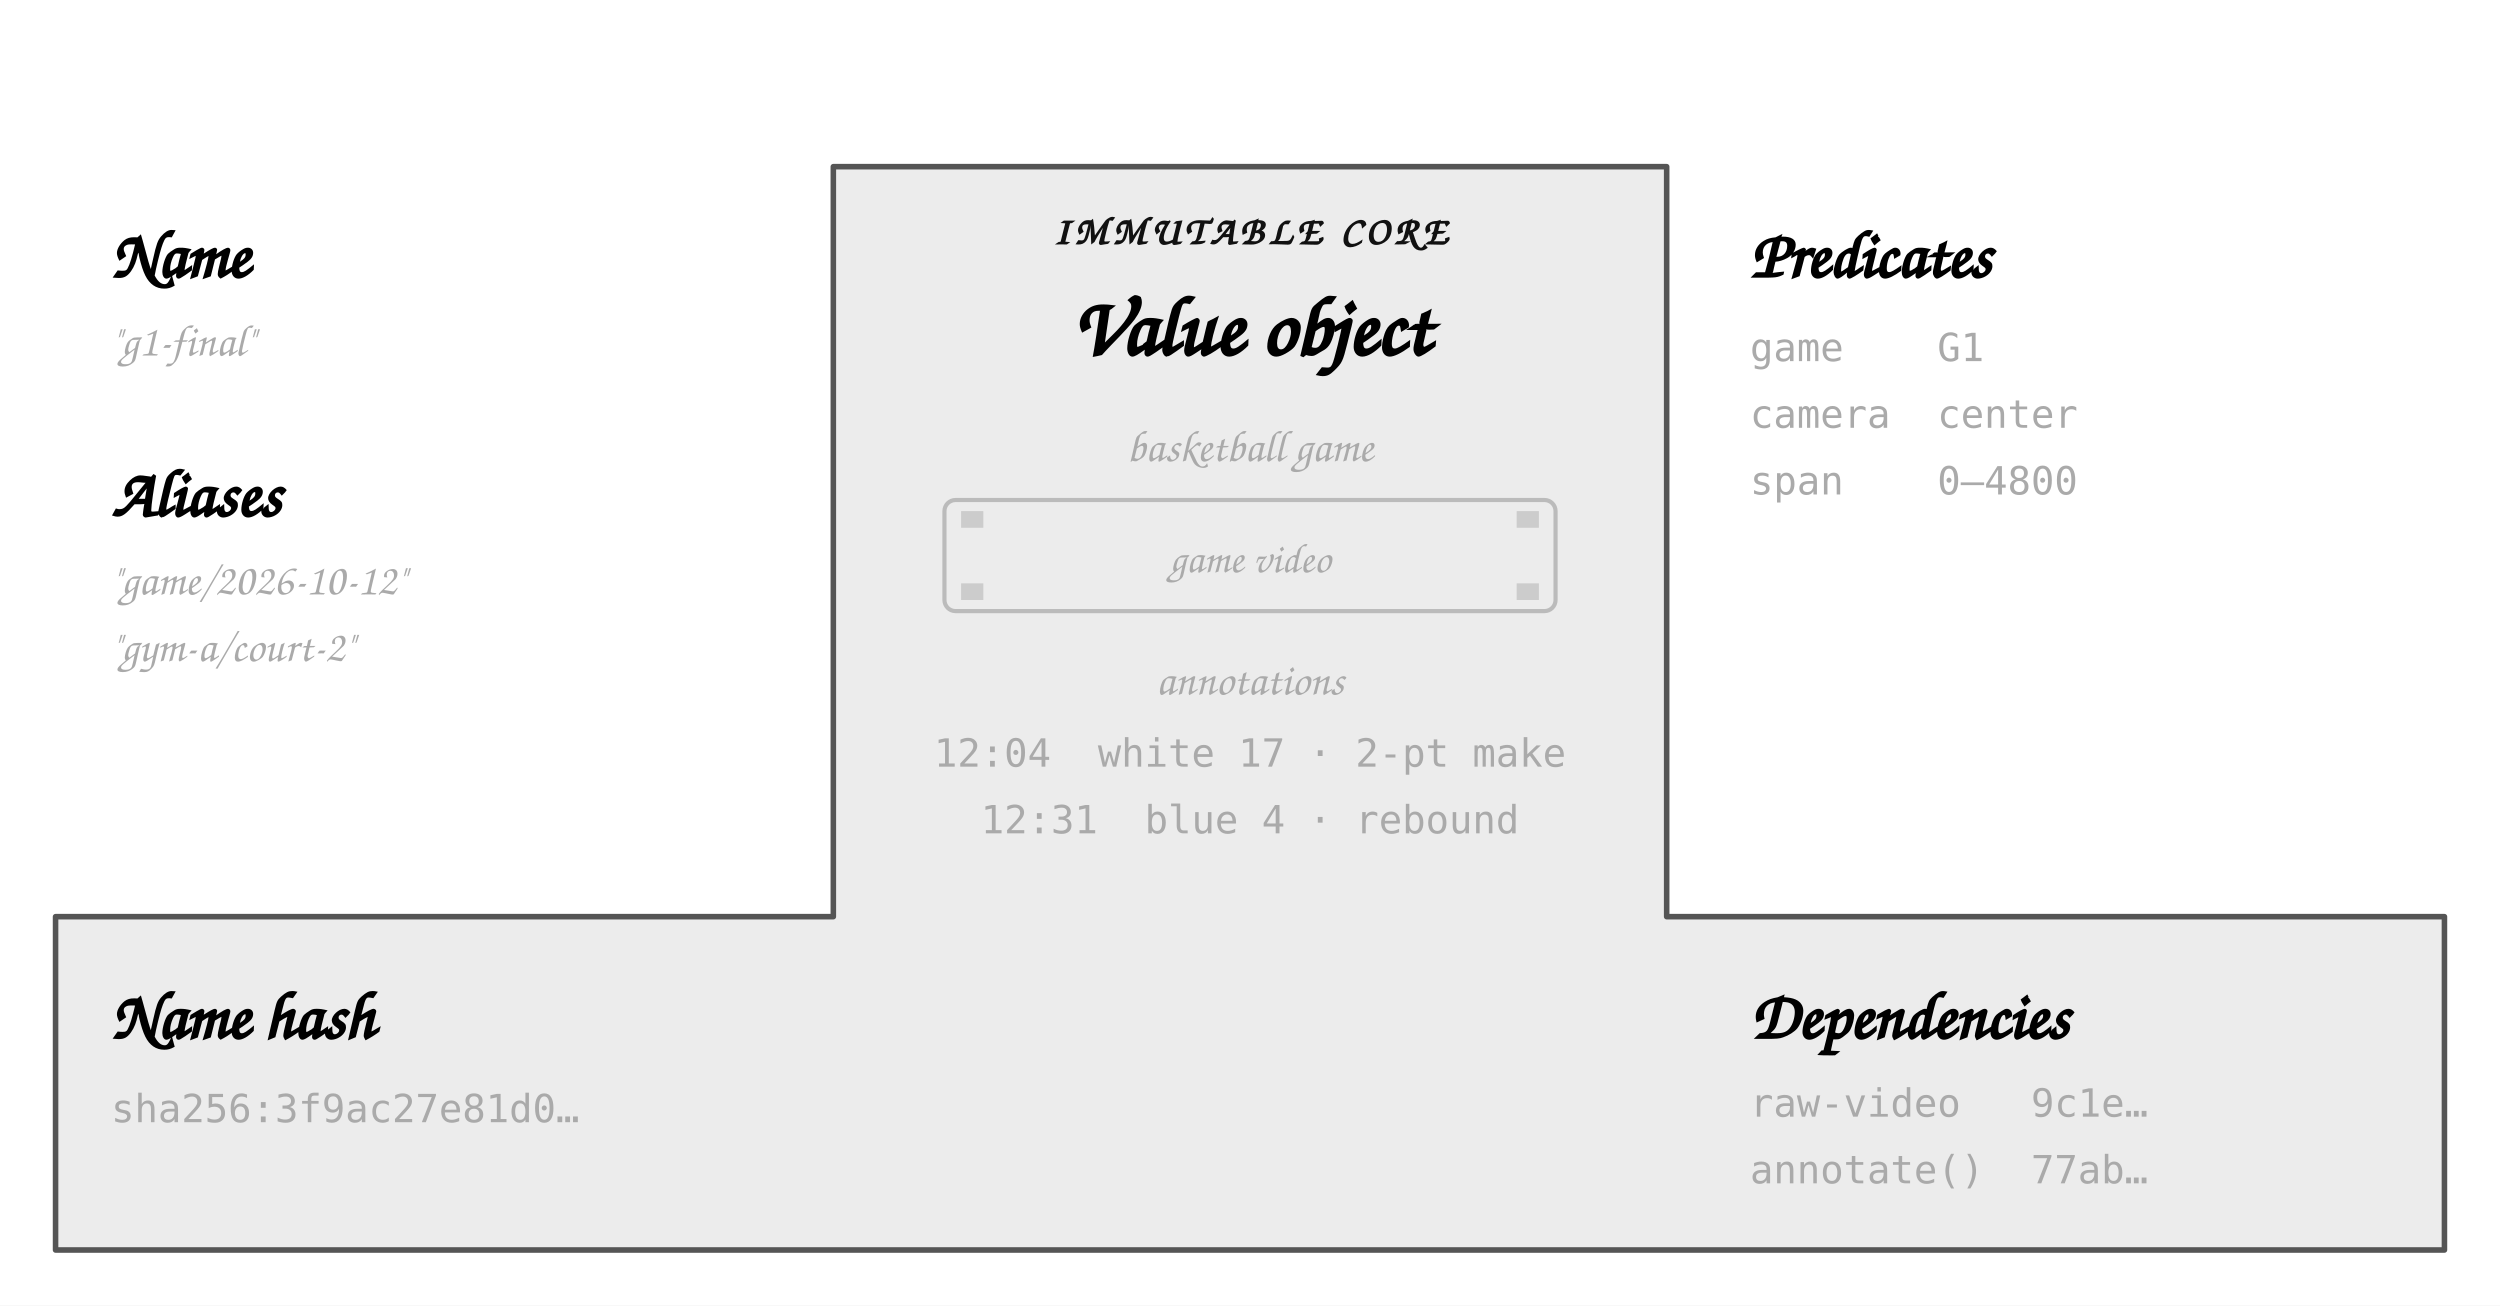
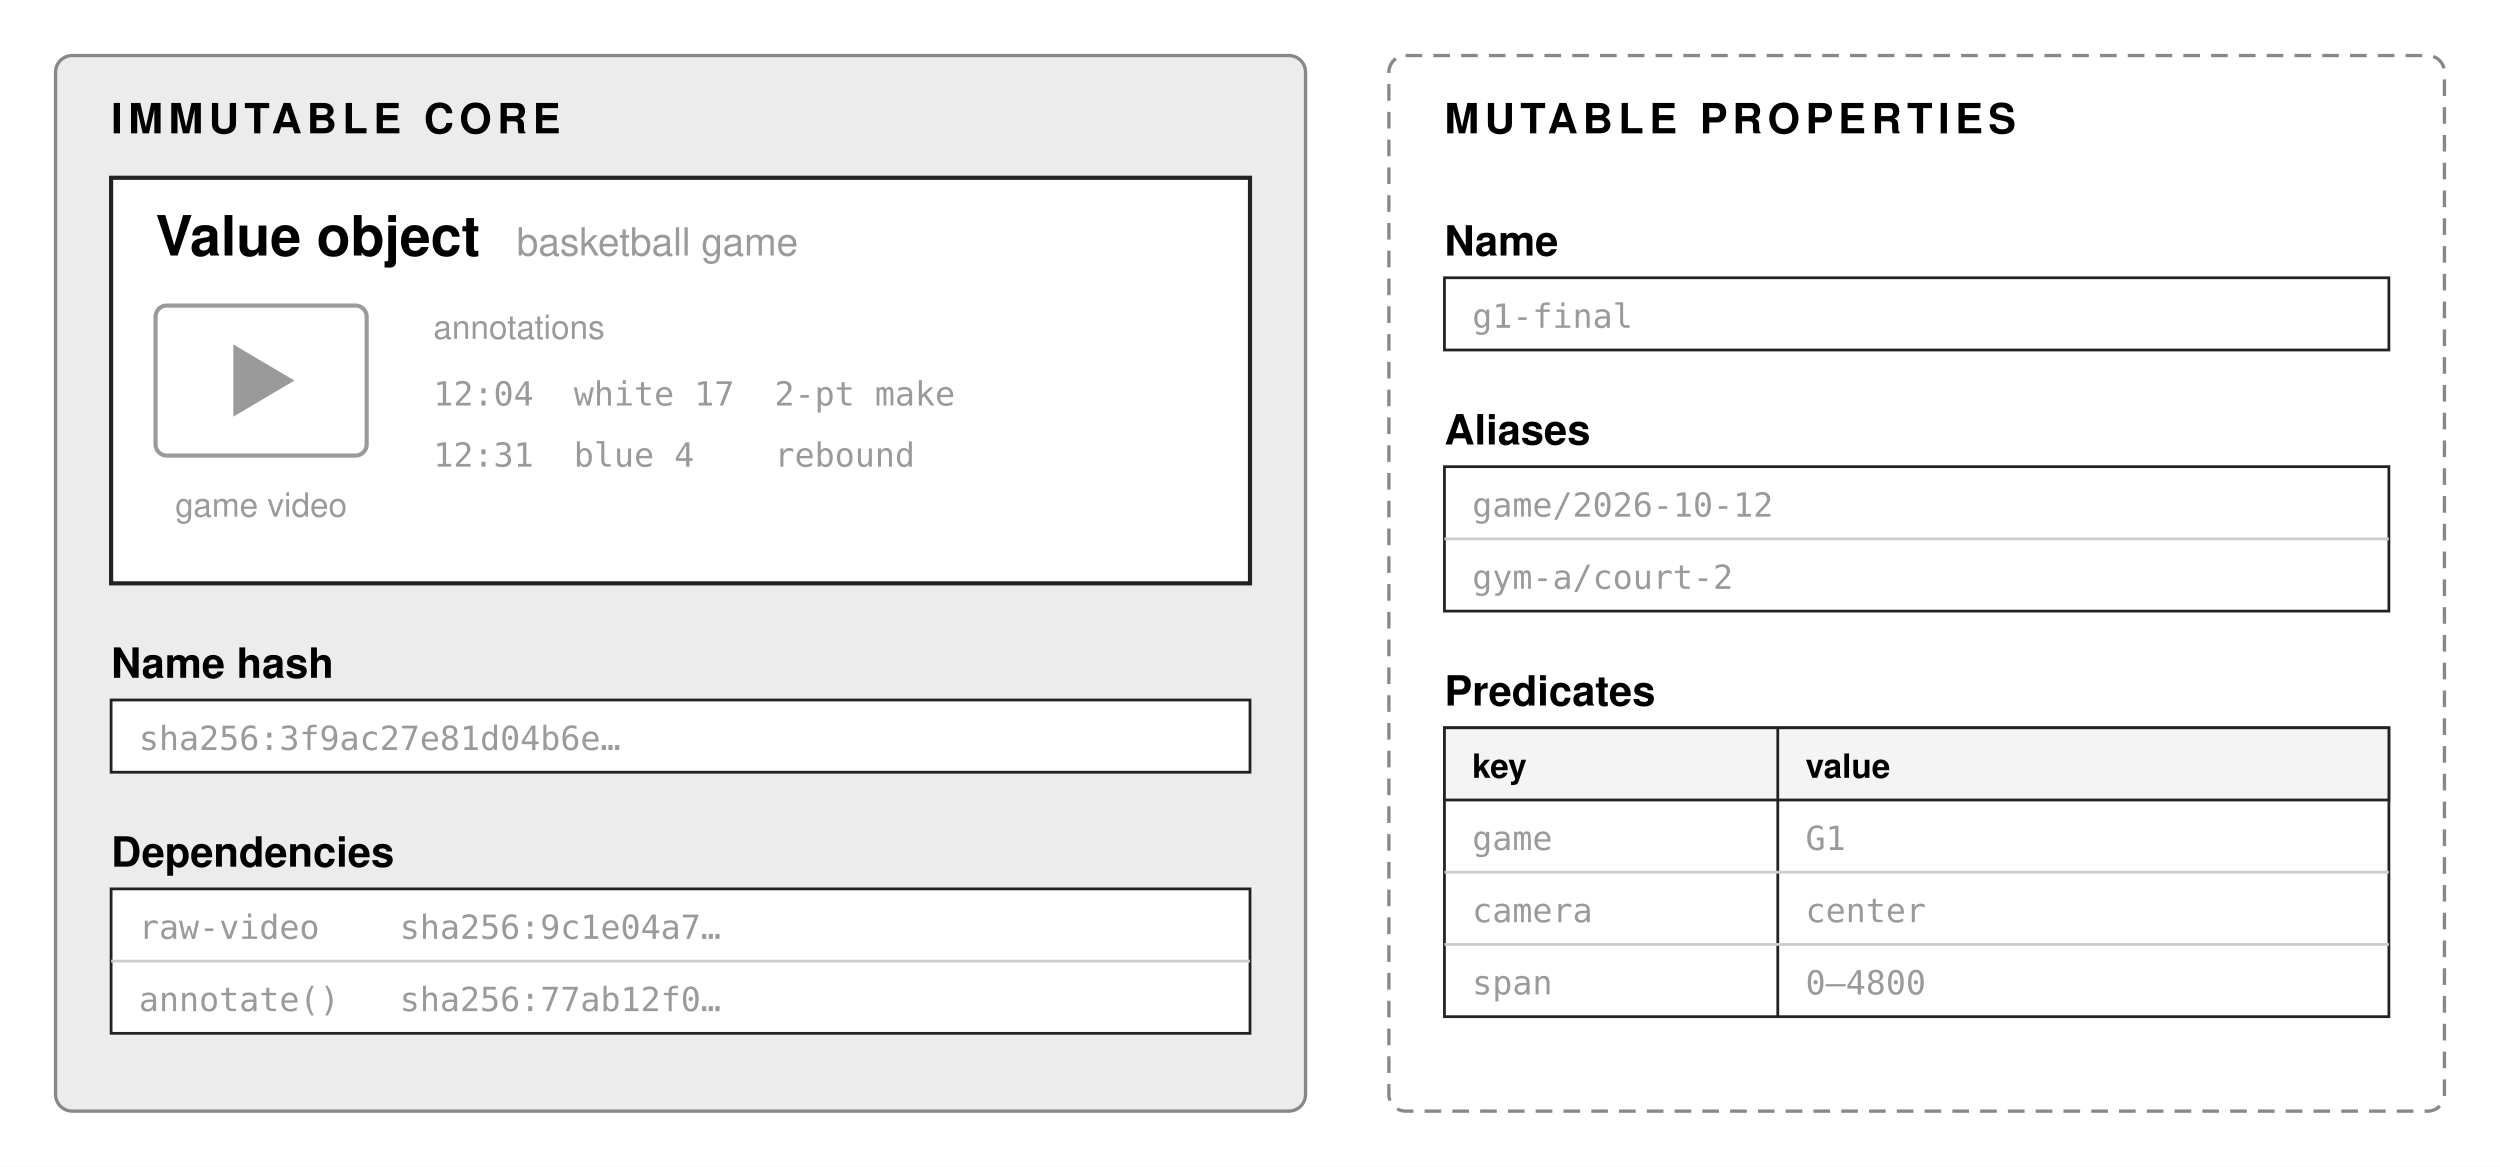
- <svg xmlns="http://www.w3.org/2000/svg" xml:space="preserve" viewBox="0 0 900 470" width="900" height="470" font-family="Virgil, 'Comic Sans MS', 'Chalkboard SE', 'Comic Neue', cursive">
-   <rect width="900" height="470" fill="#ffffff" />
-   <path d="M300,60 L600,60 L600,330 L880,330 L880,450 L20,450 L20,330 L300,330 Z" fill="#ececec" stroke="#555" stroke-width="2" stroke-linejoin="round" />
-   <text x="450" y="88" font-size="14" fill="#111" text-anchor="middle" font-weight="bold" letter-spacing="2">IMMUTABLE CORE</text>
-   <text x="450" y="128" font-size="30" fill="#000" text-anchor="middle" font-weight="bold">Value object</text>
-   <text x="450" y="166" font-size="16" fill="#aaa" text-anchor="middle">basketball game</text>
-   <rect x="340" y="180" width="220" height="40" rx="4" fill="none" stroke="#bbb" stroke-width="1.5" />
-   <g fill="#ccc">
-     <rect x="346" y="184" width="8" height="6" />
-     <rect x="346" y="210" width="8" height="6" />
-     <rect x="546" y="184" width="8" height="6" />
-     <rect x="546" y="210" width="8" height="6" />
+ <svg xmlns="http://www.w3.org/2000/svg" xml:space="preserve" viewBox="0 0 900 420" width="900" height="420" font-family="'Helvetica Neue', Helvetica, Arial, sans-serif">
+   <rect width="900" height="420" fill="#ffffff" />
+   <rect x="20" y="20" width="450" height="380" rx="6" fill="#ececec" stroke="#888" stroke-width="1.2" />
+   <text x="40" y="48" font-size="15" fill="#000" font-weight="bold" letter-spacing="2">IMMUTABLE CORE</text>
+   <rect x="40" y="64" width="410" height="146" fill="#fff" stroke="#222" stroke-width="1.5" />
+   <text x="56" y="92" font-size="20" fill="#000" font-weight="bold">Value object</text>
+   <text x="186" y="92" font-size="14" fill="#9a9a9a">basketball game</text>
+   <rect x="56" y="110" width="76" height="54" rx="4" fill="none" stroke="#9a9a9a" stroke-width="1.5" />
+   <path d="M84,124 L84,150 L106,137 Z" fill="#9a9a9a" />
+   <text x="94" y="186" font-size="12" fill="#9a9a9a" text-anchor="middle">game video</text>
+   <text x="156" y="122" font-size="12" fill="#9a9a9a">annotations</text>
+   <g font-size="12" fill="#9a9a9a" font-family="Menlo, monospace">
+     <text x="156" y="146">12:04  white 17  2-pt make</text>
+     <text x="156" y="168">12:31  blue 4    rebound</text>
  </g>
-   <text x="450" y="206" font-size="15" fill="#aaa" text-anchor="middle">game video</text>
-   <text x="450" y="250" font-size="16" fill="#aaa" text-anchor="middle">annotations</text>
-   <text x="450" y="276" font-size="14" fill="#aaa" text-anchor="middle" font-family="Menlo, monospace">12:04  white 17 · 2-pt make</text>
-   <text x="450" y="300" font-size="14" fill="#aaa" text-anchor="middle" font-family="Menlo, monospace">12:31  blue 4 · rebound</text>
-   <text x="40" y="100" font-size="24" fill="#000" font-weight="bold">Name</text>
-   <text x="40" y="128" font-size="16" fill="#aaa">"g1-final"</text>
-   <text x="40" y="186" font-size="24" fill="#000" font-weight="bold">Aliases</text>
-   <text x="40" y="214" font-size="16" fill="#aaa">"game/2026-10-12"</text>
-   <text x="40" y="238" font-size="16" fill="#aaa">"gym-a/court-2"</text>
-   <text x="40" y="374" font-size="24" fill="#000" font-weight="bold">Name hash</text>
-   <text x="40" y="404" font-size="14" fill="#aaa" font-family="Menlo, monospace">sha256:3f9ac27e81d0…</text>
-   <text x="630" y="100" font-size="24" fill="#000" font-weight="bold">Predicates</text>
-   <g font-size="14" fill="#aaa" font-family="Menlo, monospace">
-     <text x="630" y="130">game    G1</text>
-     <text x="630" y="154">camera  center</text>
-     <text x="630" y="178">span    0–4800</text>
+   <text x="40" y="244" font-size="15" fill="#000" font-weight="bold">Name hash</text>
+   <rect x="40" y="252" width="410" height="26" fill="#fff" stroke="#222" stroke-width="1" />
+   <text x="50" y="270" font-size="12" fill="#9a9a9a" font-family="Menlo, monospace">sha256:3f9ac27e81d04b6e…</text>
+   <text x="40" y="312" font-size="15" fill="#000" font-weight="bold">Dependencies</text>
+   <rect x="40" y="320" width="410" height="52" fill="#fff" stroke="#222" stroke-width="1" />
+   <line x1="40" y1="346" x2="450" y2="346" stroke="#ccc" />
+   <g font-size="12" fill="#9a9a9a" font-family="Menlo, monospace">
+     <text x="50" y="338">raw-video    sha256:9c1e04a7…</text>
+     <text x="50" y="364">annotate()   sha256:77ab12f0…</text>
  </g>
-   <text x="630" y="374" font-size="24" fill="#000" font-weight="bold">Dependencies</text>
-   <g font-size="14" fill="#aaa" font-family="Menlo, monospace">
-     <text x="630" y="402">raw-video   9c1e…</text>
-     <text x="630" y="426">annotate()  77ab…</text>
+   <rect x="500" y="20" width="380" height="380" rx="6" fill="#fff" stroke="#888" stroke-width="1.2" stroke-dasharray="6 4" />
+   <text x="520" y="48" font-size="15" fill="#000" font-weight="bold" letter-spacing="2">MUTABLE PROPERTIES</text>
+   <text x="520" y="92" font-size="15" fill="#000" font-weight="bold">Name</text>
+   <rect x="520" y="100" width="340" height="26" fill="#fff" stroke="#222" stroke-width="1" />
+   <text x="530" y="118" font-size="12" fill="#9a9a9a" font-family="Menlo, monospace">g1-final</text>
+   <text x="520" y="160" font-size="15" fill="#000" font-weight="bold">Aliases</text>
+   <rect x="520" y="168" width="340" height="52" fill="#fff" stroke="#222" stroke-width="1" />
+   <line x1="520" y1="194" x2="860" y2="194" stroke="#ccc" />
+   <g font-size="12" fill="#9a9a9a" font-family="Menlo, monospace">
+     <text x="530" y="186">game/2026-10-12</text>
+     <text x="530" y="212">gym-a/court-2</text>
+   </g>
+   <text x="520" y="254" font-size="15" fill="#000" font-weight="bold">Predicates</text>
+   <rect x="520" y="262" width="340" height="104" fill="#fff" stroke="#222" stroke-width="1" />
+   <rect x="520" y="262" width="340" height="26" fill="#f4f4f4" stroke="#222" stroke-width="1" />
+   <line x1="640" y1="262" x2="640" y2="366" stroke="#222" stroke-width="1" />
+   <line x1="520" y1="314" x2="860" y2="314" stroke="#ccc" />
+   <line x1="520" y1="340" x2="860" y2="340" stroke="#ccc" />
+   <text x="530" y="280" font-size="12" fill="#000" font-weight="bold">key</text>
+   <text x="650" y="280" font-size="12" fill="#000" font-weight="bold">value</text>
+   <g font-size="12" fill="#9a9a9a" font-family="Menlo, monospace">
+     <text x="530" y="306">game</text>
+     <text x="650" y="306">G1</text>
+     <text x="530" y="332">camera</text>
+     <text x="650" y="332">center</text>
+     <text x="530" y="358">span</text>
+     <text x="650" y="358">0–4800</text>
  </g>
</svg>
